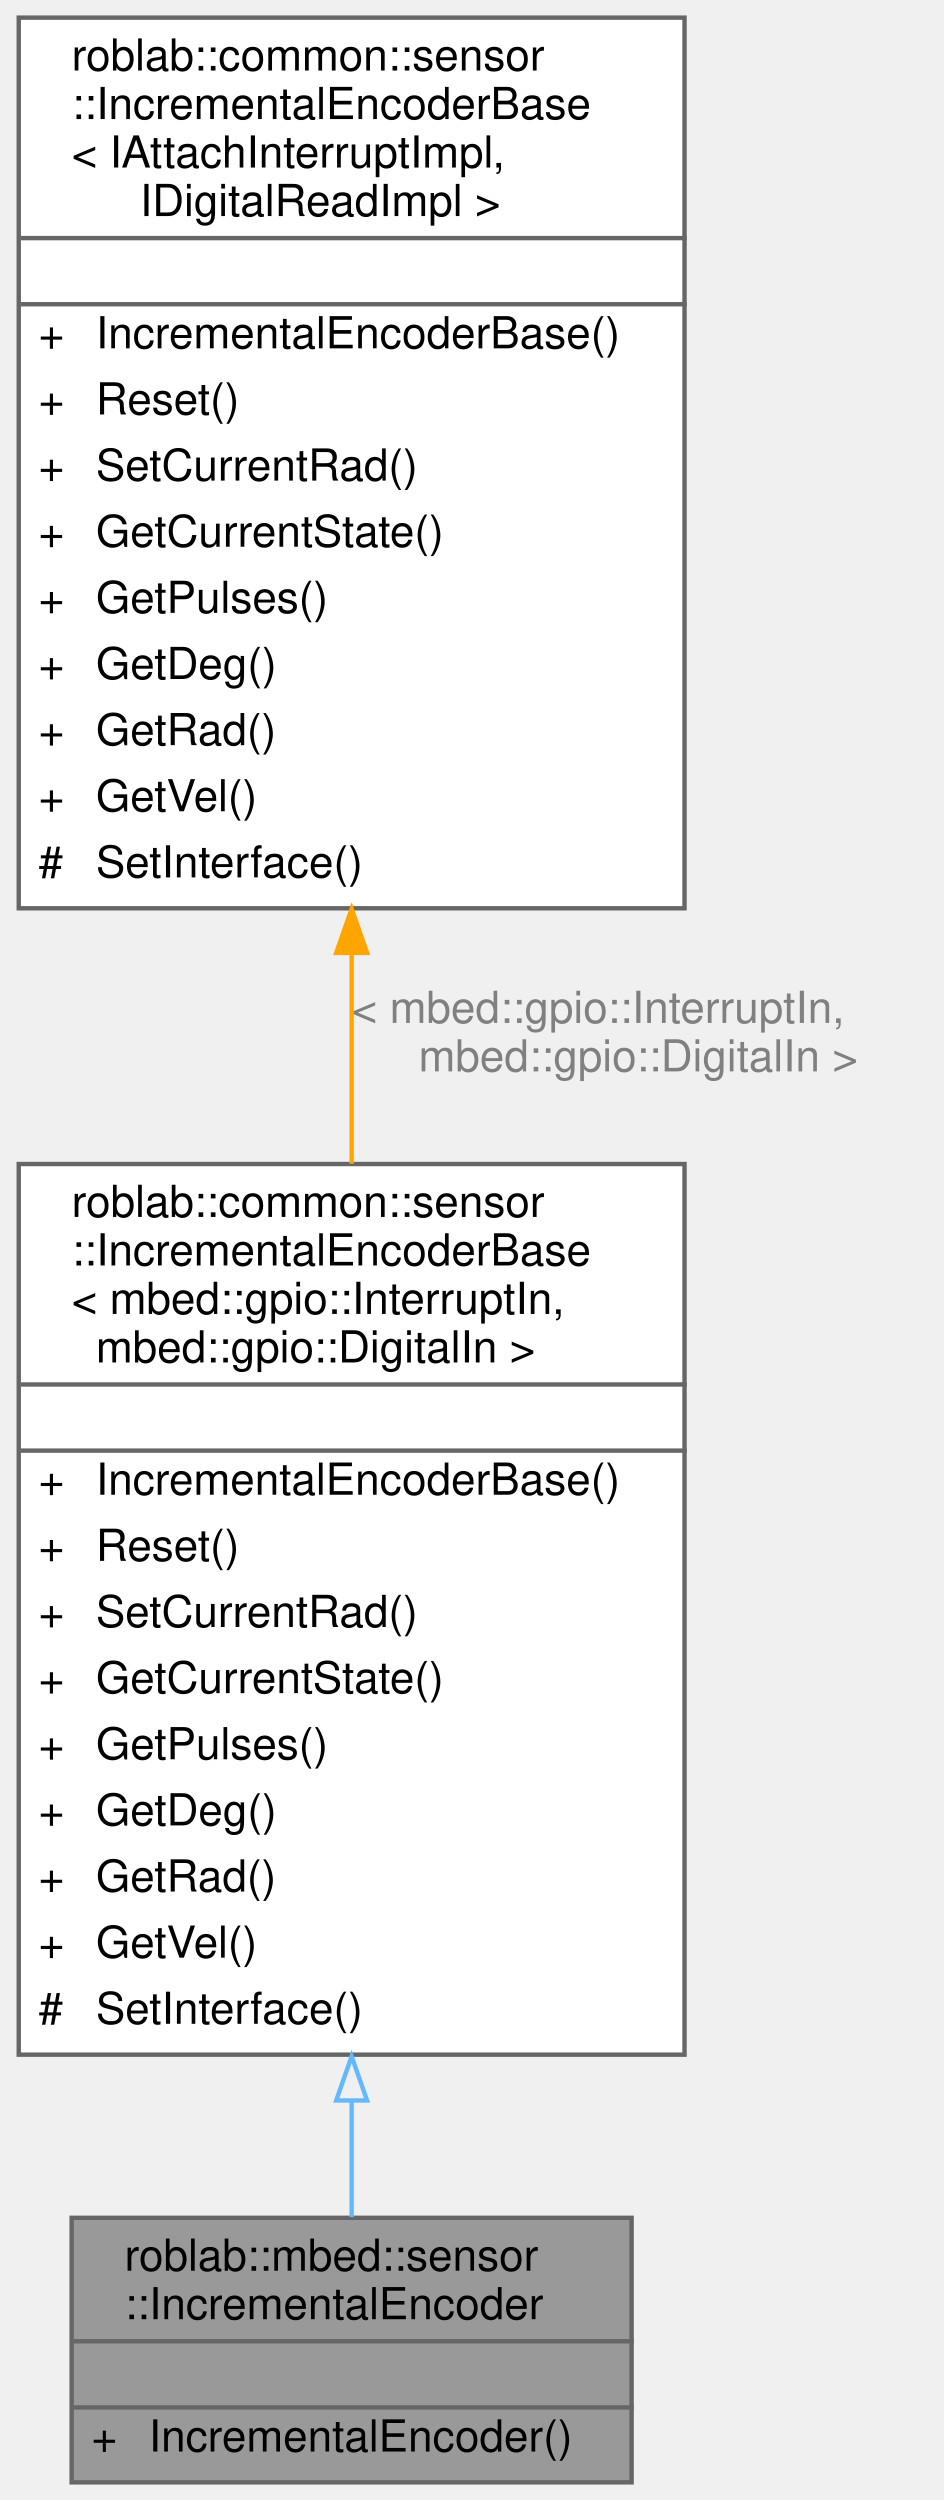
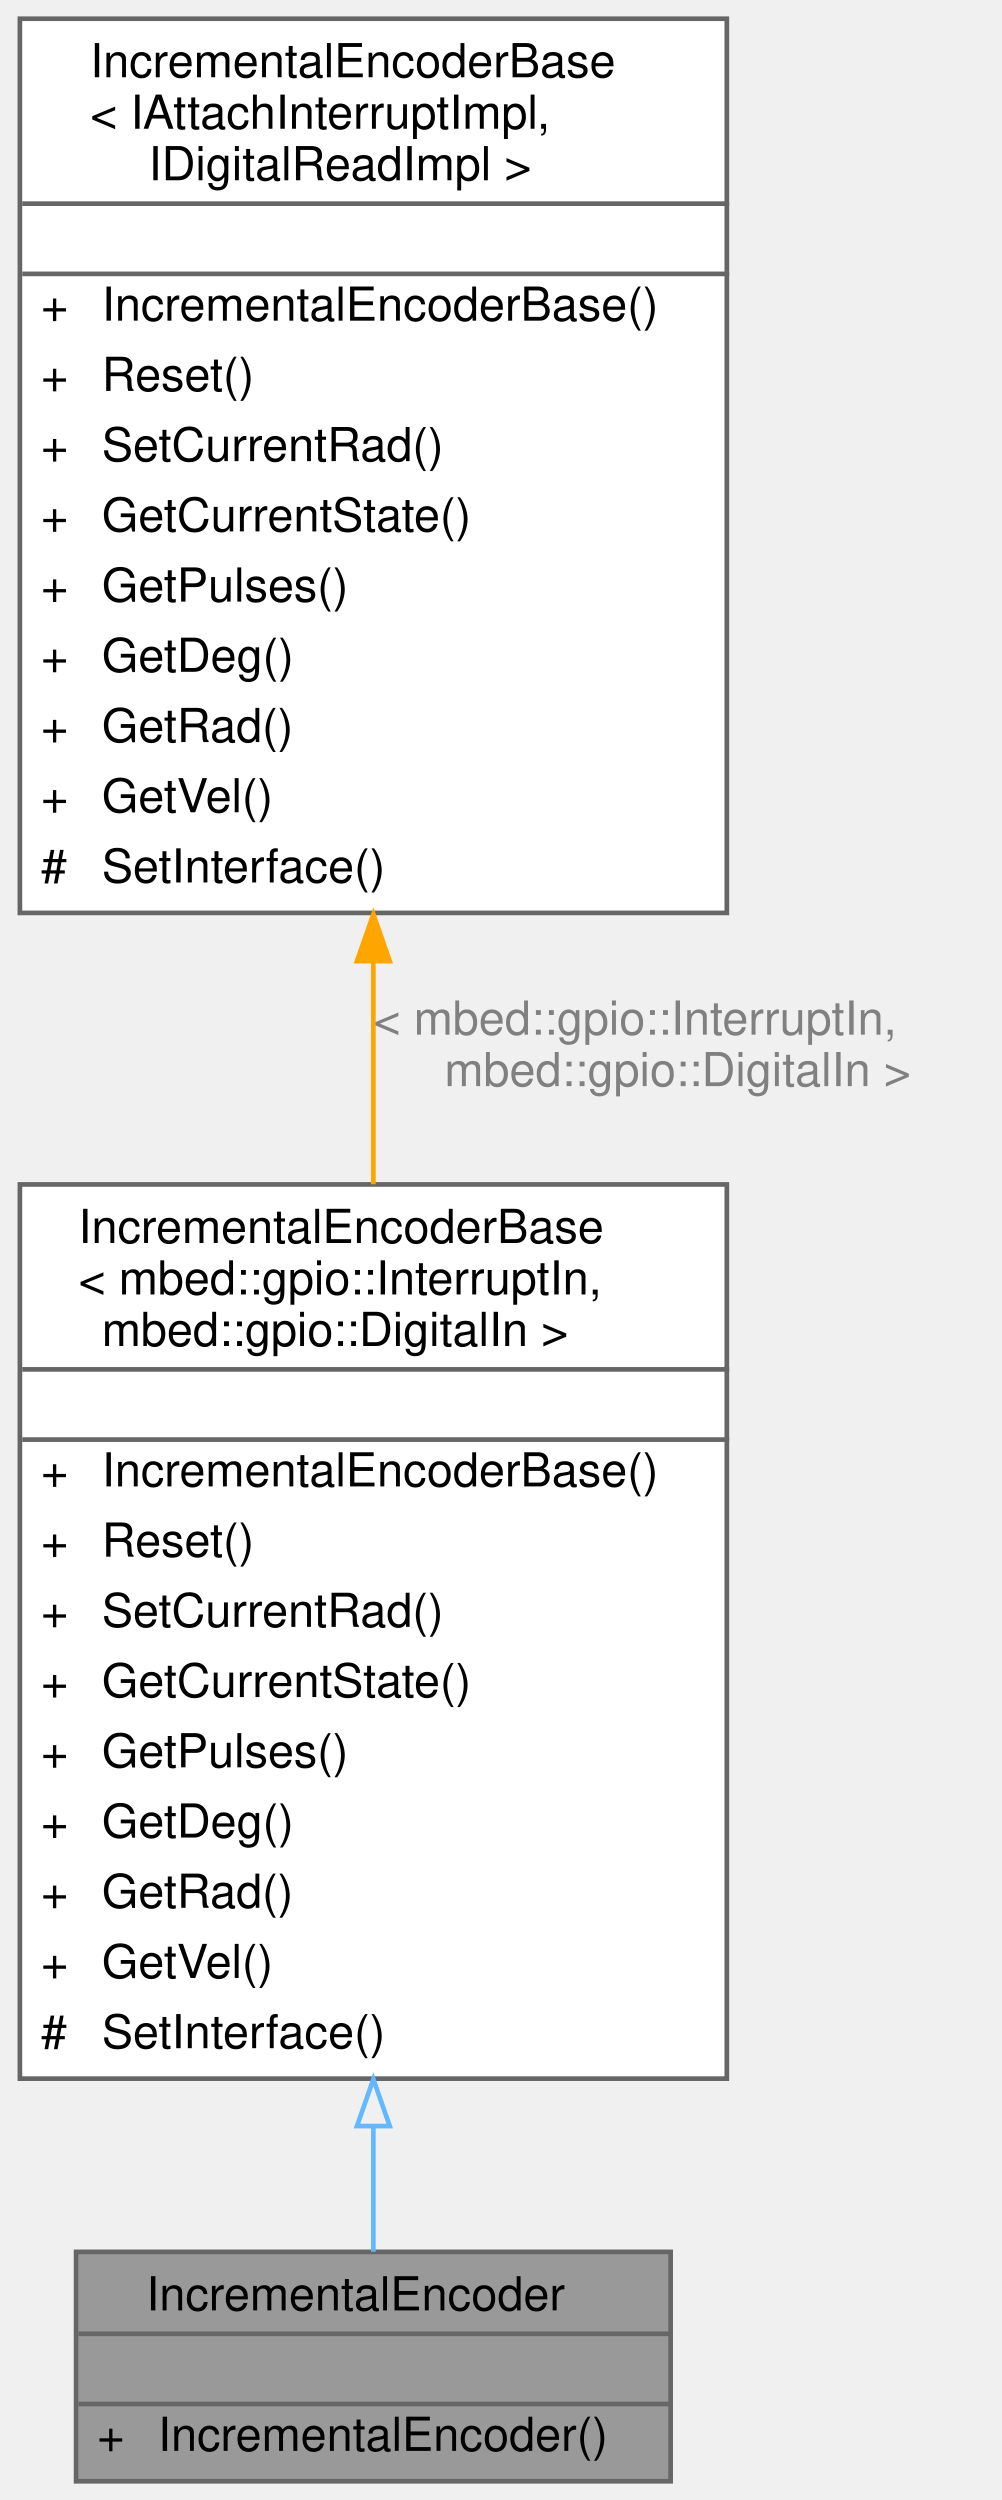
- <svg xmlns="http://www.w3.org/2000/svg" xmlns:xlink="http://www.w3.org/1999/xlink" width="214pt" height="567pt" viewBox="0.00 0.00 213.50 567.00">
-   <g id="graph0" class="graph" transform="scale(1 1) rotate(0) translate(4 563)">
+ <svg xmlns="http://www.w3.org/2000/svg" xmlns:xlink="http://www.w3.org/1999/xlink" width="214pt" height="534pt" viewBox="0.00 0.00 213.50 534.00">
+   <g id="graph0" class="graph" transform="scale(1 1) rotate(0) translate(4 530)">
    <g id="node1" class="node">
      <g id="a_node1">
        <a xlink:title="A相B相からなるインクリメンタルエンコーダのmbed実装">
-           <polygon fill="#999999" stroke="transparent" points="139,-60 12,-60 12,0 139,0 139,-60" />
-           <text text-anchor="start" x="24" y="-48" font-family="Helvetica,sans-Serif" font-size="10.00">roblab::mbed::sensor</text>
-           <text text-anchor="start" x="24" y="-37" font-family="Helvetica,sans-Serif" font-size="10.00">::IncrementalEncoder</text>
-           <text text-anchor="start" x="72.5" y="-22" font-family="Helvetica,sans-Serif" font-size="10.00"> </text>
-           <text text-anchor="start" x="16.5" y="-7" font-family="Helvetica,sans-Serif" font-size="10.00">+</text>
-           <text text-anchor="start" x="29.5" y="-7" font-family="Helvetica,sans-Serif" font-size="10.00">IncrementalEncoder()</text>
-           <polygon fill="#666666" stroke="#666666" points="12.5,-32 12.5,-32 139.5,-32 139.5,-32 12.5,-32" />
-           <polygon fill="#666666" stroke="#666666" points="12.5,-17 12.5,-17 139.5,-17 139.5,-17 12.5,-17" />
-           <polygon fill="none" stroke="#666666" points="12,0 12,-60 139,-60 139,0 12,0" />
+           <polygon fill="#999999" stroke="transparent" points="139,-49 12,-49 12,0 139,0 139,-49" />
+           <text text-anchor="start" x="27" y="-36.5" font-family="Helvetica,sans-Serif" font-size="10.00">IncrementalEncoder</text>
+           <text text-anchor="start" x="72.5" y="-21.5" font-family="Helvetica,sans-Serif" font-size="10.00"> </text>
+           <text text-anchor="start" x="16.5" y="-6.5" font-family="Helvetica,sans-Serif" font-size="10.00">+</text>
+           <text text-anchor="start" x="29.5" y="-6.5" font-family="Helvetica,sans-Serif" font-size="10.00">IncrementalEncoder()</text>
+           <polygon fill="#666666" stroke="#666666" points="12.5,-31.5 12.5,-31.5 139.5,-31.5 139.5,-31.5 12.5,-31.5" />
+           <polygon fill="#666666" stroke="#666666" points="12.5,-16.5 12.5,-16.5 139.5,-16.5 139.5,-16.5 12.5,-16.5" />
+           <polygon fill="none" stroke="#666666" points="12,0 12,-49 139,-49 139,0 12,0" />
        </a>
      </g>
    </g>
    <g id="node2" class="node">
      <g id="a_node2">
        <a xlink:href="classroblab_1_1common_1_1sensor_1_1_incremental_encoder_base.html" target="_top" xlink:title=" ">
-           <polygon fill="white" stroke="transparent" points="151,-299 0,-299 0,-97 151,-97 151,-299" />
-           <text text-anchor="start" x="12" y="-287" font-family="Helvetica,sans-Serif" font-size="10.00">roblab::common::sensor</text>
-           <text text-anchor="start" x="12" y="-276" font-family="Helvetica,sans-Serif" font-size="10.00">::IncrementalEncoderBase</text>
-           <text text-anchor="start" x="12" y="-265" font-family="Helvetica,sans-Serif" font-size="10.00">&lt; mbed::gpio::InterruptIn,</text>
-           <text text-anchor="start" x="17.5" y="-254" font-family="Helvetica,sans-Serif" font-size="10.00"> mbed::gpio::DigitalIn &gt;</text>
-           <text text-anchor="start" x="72.5" y="-239" font-family="Helvetica,sans-Serif" font-size="10.00"> </text>
-           <text text-anchor="start" x="4.5" y="-224" font-family="Helvetica,sans-Serif" font-size="10.00">+</text>
-           <text text-anchor="start" x="17.5" y="-224" font-family="Helvetica,sans-Serif" font-size="10.00">IncrementalEncoderBase()</text>
-           <text text-anchor="start" x="4.5" y="-209" font-family="Helvetica,sans-Serif" font-size="10.00">+</text>
-           <text text-anchor="start" x="17.5" y="-209" font-family="Helvetica,sans-Serif" font-size="10.00">Reset()</text>
-           <text text-anchor="start" x="4.5" y="-194" font-family="Helvetica,sans-Serif" font-size="10.00">+</text>
-           <text text-anchor="start" x="17.5" y="-194" font-family="Helvetica,sans-Serif" font-size="10.00">SetCurrentRad()</text>
-           <text text-anchor="start" x="4.5" y="-179" font-family="Helvetica,sans-Serif" font-size="10.00">+</text>
-           <text text-anchor="start" x="17.5" y="-179" font-family="Helvetica,sans-Serif" font-size="10.00">GetCurrentState()</text>
-           <text text-anchor="start" x="4.5" y="-164" font-family="Helvetica,sans-Serif" font-size="10.00">+</text>
-           <text text-anchor="start" x="17.5" y="-164" font-family="Helvetica,sans-Serif" font-size="10.00">GetPulses()</text>
-           <text text-anchor="start" x="4.5" y="-149" font-family="Helvetica,sans-Serif" font-size="10.00">+</text>
-           <text text-anchor="start" x="17.5" y="-149" font-family="Helvetica,sans-Serif" font-size="10.00">GetDeg()</text>
-           <text text-anchor="start" x="4.5" y="-134" font-family="Helvetica,sans-Serif" font-size="10.00">+</text>
-           <text text-anchor="start" x="17.5" y="-134" font-family="Helvetica,sans-Serif" font-size="10.00">GetRad()</text>
-           <text text-anchor="start" x="4.5" y="-119" font-family="Helvetica,sans-Serif" font-size="10.00">+</text>
-           <text text-anchor="start" x="17.5" y="-119" font-family="Helvetica,sans-Serif" font-size="10.00">GetVel()</text>
-           <text text-anchor="start" x="4.5" y="-104" font-family="Helvetica,sans-Serif" font-size="10.00">#</text>
-           <text text-anchor="start" x="17.5" y="-104" font-family="Helvetica,sans-Serif" font-size="10.00">SetInterface()</text>
-           <polygon fill="#666666" stroke="#666666" points="0.5,-249 0.5,-249 151.5,-249 151.5,-249 0.5,-249" />
-           <polygon fill="#666666" stroke="#666666" points="0.5,-234 0.5,-234 151.5,-234 151.5,-234 0.5,-234" />
-           <polygon fill="none" stroke="#666666" points="0,-97 0,-299 151,-299 151,-97 0,-97" />
+           <polygon fill="white" stroke="transparent" points="151,-277 0,-277 0,-86 151,-86 151,-277" />
+           <text text-anchor="start" x="12.5" y="-264.5" font-family="Helvetica,sans-Serif" font-size="10.00">IncrementalEncoderBase</text>
+           <text text-anchor="start" x="12.5" y="-253.5" font-family="Helvetica,sans-Serif" font-size="10.00">&lt; mbed::gpio::InterruptIn,</text>
+           <text text-anchor="start" x="17.5" y="-242.5" font-family="Helvetica,sans-Serif" font-size="10.00"> mbed::gpio::DigitalIn &gt;</text>
+           <text text-anchor="start" x="72.5" y="-227.5" font-family="Helvetica,sans-Serif" font-size="10.00"> </text>
+           <text text-anchor="start" x="4.5" y="-212.5" font-family="Helvetica,sans-Serif" font-size="10.00">+</text>
+           <text text-anchor="start" x="17.5" y="-212.5" font-family="Helvetica,sans-Serif" font-size="10.00">IncrementalEncoderBase()</text>
+           <text text-anchor="start" x="4.5" y="-197.5" font-family="Helvetica,sans-Serif" font-size="10.00">+</text>
+           <text text-anchor="start" x="17.5" y="-197.5" font-family="Helvetica,sans-Serif" font-size="10.00">Reset()</text>
+           <text text-anchor="start" x="4.5" y="-182.5" font-family="Helvetica,sans-Serif" font-size="10.00">+</text>
+           <text text-anchor="start" x="17.5" y="-182.5" font-family="Helvetica,sans-Serif" font-size="10.00">SetCurrentRad()</text>
+           <text text-anchor="start" x="4.5" y="-167.5" font-family="Helvetica,sans-Serif" font-size="10.00">+</text>
+           <text text-anchor="start" x="17.5" y="-167.5" font-family="Helvetica,sans-Serif" font-size="10.00">GetCurrentState()</text>
+           <text text-anchor="start" x="4.5" y="-152.5" font-family="Helvetica,sans-Serif" font-size="10.00">+</text>
+           <text text-anchor="start" x="17.5" y="-152.5" font-family="Helvetica,sans-Serif" font-size="10.00">GetPulses()</text>
+           <text text-anchor="start" x="4.5" y="-137.5" font-family="Helvetica,sans-Serif" font-size="10.00">+</text>
+           <text text-anchor="start" x="17.5" y="-137.5" font-family="Helvetica,sans-Serif" font-size="10.00">GetDeg()</text>
+           <text text-anchor="start" x="4.5" y="-122.5" font-family="Helvetica,sans-Serif" font-size="10.00">+</text>
+           <text text-anchor="start" x="17.5" y="-122.5" font-family="Helvetica,sans-Serif" font-size="10.00">GetRad()</text>
+           <text text-anchor="start" x="4.5" y="-107.5" font-family="Helvetica,sans-Serif" font-size="10.00">+</text>
+           <text text-anchor="start" x="17.5" y="-107.5" font-family="Helvetica,sans-Serif" font-size="10.00">GetVel()</text>
+           <text text-anchor="start" x="4.5" y="-92.5" font-family="Helvetica,sans-Serif" font-size="10.00">#</text>
+           <text text-anchor="start" x="17.5" y="-92.5" font-family="Helvetica,sans-Serif" font-size="10.00">SetInterface()</text>
+           <polygon fill="#666666" stroke="#666666" points="0.5,-237.5 0.5,-237.5 151.5,-237.5 151.5,-237.5 0.5,-237.5" />
+           <polygon fill="#666666" stroke="#666666" points="0.5,-222.5 0.5,-222.5 151.5,-222.5 151.5,-222.5 0.5,-222.5" />
+           <polygon fill="none" stroke="#666666" points="0,-86 0,-277 151,-277 151,-86 0,-86" />
        </a>
      </g>
    </g>
    <g id="edge1" class="edge">
-       <path fill="none" stroke="#63b8ff" d="M75.5,-86.51C75.5,-76.99 75.5,-68.01 75.5,-60.16" />
-       <polygon fill="none" stroke="#63b8ff" points="72,-86.61 75.5,-96.61 79,-86.61 72,-86.61" />
+       <path fill="none" stroke="#63b8ff" d="M75.5,-75.83C75.5,-65.98 75.5,-56.8 75.5,-49.05" />
+       <polygon fill="none" stroke="#63b8ff" points="72,-75.87 75.5,-85.87 79,-75.87 72,-75.87" />
    </g>
    <g id="node3" class="node">
      <g id="a_node3">
        <a xlink:href="classroblab_1_1common_1_1sensor_1_1_incremental_encoder_base.html" target="_top" xlink:title="A相B相からなるインクリメンタルエンコーダの共通実装">
-           <polygon fill="white" stroke="transparent" points="151,-559 0,-559 0,-357 151,-357 151,-559" />
-           <text text-anchor="start" x="12" y="-547" font-family="Helvetica,sans-Serif" font-size="10.00">roblab::common::sensor</text>
-           <text text-anchor="start" x="12" y="-536" font-family="Helvetica,sans-Serif" font-size="10.00">::IncrementalEncoderBase</text>
-           <text text-anchor="start" x="12" y="-525" font-family="Helvetica,sans-Serif" font-size="10.00">&lt; IAttachInterruptImpl,</text>
-           <text text-anchor="start" x="27.5" y="-514" font-family="Helvetica,sans-Serif" font-size="10.00"> IDigitalReadImpl &gt;</text>
-           <text text-anchor="start" x="72.5" y="-499" font-family="Helvetica,sans-Serif" font-size="10.00"> </text>
-           <text text-anchor="start" x="4.5" y="-484" font-family="Helvetica,sans-Serif" font-size="10.00">+</text>
-           <text text-anchor="start" x="17.5" y="-484" font-family="Helvetica,sans-Serif" font-size="10.00">IncrementalEncoderBase()</text>
-           <text text-anchor="start" x="4.5" y="-469" font-family="Helvetica,sans-Serif" font-size="10.00">+</text>
-           <text text-anchor="start" x="17.5" y="-469" font-family="Helvetica,sans-Serif" font-size="10.00">Reset()</text>
-           <text text-anchor="start" x="4.5" y="-454" font-family="Helvetica,sans-Serif" font-size="10.00">+</text>
-           <text text-anchor="start" x="17.5" y="-454" font-family="Helvetica,sans-Serif" font-size="10.00">SetCurrentRad()</text>
-           <text text-anchor="start" x="4.5" y="-439" font-family="Helvetica,sans-Serif" font-size="10.00">+</text>
-           <text text-anchor="start" x="17.5" y="-439" font-family="Helvetica,sans-Serif" font-size="10.00">GetCurrentState()</text>
-           <text text-anchor="start" x="4.5" y="-424" font-family="Helvetica,sans-Serif" font-size="10.00">+</text>
-           <text text-anchor="start" x="17.5" y="-424" font-family="Helvetica,sans-Serif" font-size="10.00">GetPulses()</text>
-           <text text-anchor="start" x="4.5" y="-409" font-family="Helvetica,sans-Serif" font-size="10.00">+</text>
-           <text text-anchor="start" x="17.5" y="-409" font-family="Helvetica,sans-Serif" font-size="10.00">GetDeg()</text>
-           <text text-anchor="start" x="4.5" y="-394" font-family="Helvetica,sans-Serif" font-size="10.00">+</text>
-           <text text-anchor="start" x="17.5" y="-394" font-family="Helvetica,sans-Serif" font-size="10.00">GetRad()</text>
-           <text text-anchor="start" x="4.5" y="-379" font-family="Helvetica,sans-Serif" font-size="10.00">+</text>
-           <text text-anchor="start" x="17.5" y="-379" font-family="Helvetica,sans-Serif" font-size="10.00">GetVel()</text>
-           <text text-anchor="start" x="4.5" y="-364" font-family="Helvetica,sans-Serif" font-size="10.00">#</text>
-           <text text-anchor="start" x="17.5" y="-364" font-family="Helvetica,sans-Serif" font-size="10.00">SetInterface()</text>
-           <polygon fill="#666666" stroke="#666666" points="0.5,-509 0.5,-509 151.5,-509 151.5,-509 0.5,-509" />
-           <polygon fill="#666666" stroke="#666666" points="0.5,-494 0.5,-494 151.5,-494 151.5,-494 0.5,-494" />
-           <polygon fill="none" stroke="#666666" points="0,-357 0,-559 151,-559 151,-357 0,-357" />
+           <polygon fill="white" stroke="transparent" points="151,-526 0,-526 0,-335 151,-335 151,-526" />
+           <text text-anchor="start" x="15" y="-513.5" font-family="Helvetica,sans-Serif" font-size="10.00">IncrementalEncoderBase</text>
+           <text text-anchor="start" x="15" y="-502.5" font-family="Helvetica,sans-Serif" font-size="10.00">&lt; IAttachInterruptImpl,</text>
+           <text text-anchor="start" x="27.5" y="-491.5" font-family="Helvetica,sans-Serif" font-size="10.00"> IDigitalReadImpl &gt;</text>
+           <text text-anchor="start" x="72.5" y="-476.5" font-family="Helvetica,sans-Serif" font-size="10.00"> </text>
+           <text text-anchor="start" x="4.5" y="-461.5" font-family="Helvetica,sans-Serif" font-size="10.00">+</text>
+           <text text-anchor="start" x="17.5" y="-461.5" font-family="Helvetica,sans-Serif" font-size="10.00">IncrementalEncoderBase()</text>
+           <text text-anchor="start" x="4.5" y="-446.5" font-family="Helvetica,sans-Serif" font-size="10.00">+</text>
+           <text text-anchor="start" x="17.5" y="-446.5" font-family="Helvetica,sans-Serif" font-size="10.00">Reset()</text>
+           <text text-anchor="start" x="4.5" y="-431.5" font-family="Helvetica,sans-Serif" font-size="10.00">+</text>
+           <text text-anchor="start" x="17.5" y="-431.5" font-family="Helvetica,sans-Serif" font-size="10.00">SetCurrentRad()</text>
+           <text text-anchor="start" x="4.5" y="-416.5" font-family="Helvetica,sans-Serif" font-size="10.00">+</text>
+           <text text-anchor="start" x="17.5" y="-416.5" font-family="Helvetica,sans-Serif" font-size="10.00">GetCurrentState()</text>
+           <text text-anchor="start" x="4.5" y="-401.5" font-family="Helvetica,sans-Serif" font-size="10.00">+</text>
+           <text text-anchor="start" x="17.5" y="-401.5" font-family="Helvetica,sans-Serif" font-size="10.00">GetPulses()</text>
+           <text text-anchor="start" x="4.5" y="-386.5" font-family="Helvetica,sans-Serif" font-size="10.00">+</text>
+           <text text-anchor="start" x="17.5" y="-386.5" font-family="Helvetica,sans-Serif" font-size="10.00">GetDeg()</text>
+           <text text-anchor="start" x="4.5" y="-371.5" font-family="Helvetica,sans-Serif" font-size="10.00">+</text>
+           <text text-anchor="start" x="17.5" y="-371.5" font-family="Helvetica,sans-Serif" font-size="10.00">GetRad()</text>
+           <text text-anchor="start" x="4.5" y="-356.5" font-family="Helvetica,sans-Serif" font-size="10.00">+</text>
+           <text text-anchor="start" x="17.5" y="-356.5" font-family="Helvetica,sans-Serif" font-size="10.00">GetVel()</text>
+           <text text-anchor="start" x="4.5" y="-341.5" font-family="Helvetica,sans-Serif" font-size="10.00">#</text>
+           <text text-anchor="start" x="17.5" y="-341.5" font-family="Helvetica,sans-Serif" font-size="10.00">SetInterface()</text>
+           <polygon fill="#666666" stroke="#666666" points="0.5,-486.5 0.5,-486.5 151.5,-486.5 151.5,-486.5 0.5,-486.5" />
+           <polygon fill="#666666" stroke="#666666" points="0.5,-471.5 0.5,-471.5 151.5,-471.5 151.5,-471.5 0.5,-471.5" />
+           <polygon fill="none" stroke="#666666" points="0,-335 0,-526 151,-526 151,-335 0,-335" />
        </a>
      </g>
    </g>
    <g id="edge2" class="edge">
-       <path fill="none" stroke="orange" d="M75.5,-346.57C75.5,-330.79 75.5,-314.63 75.5,-299.06" />
-       <polygon fill="orange" stroke="orange" points="72,-346.88 75.5,-356.88 79,-346.88 72,-346.88" />
-       <text text-anchor="start" x="75.5" y="-331" font-family="Helvetica,sans-Serif" font-size="10.00" fill="grey"> &lt; mbed::gpio::InterruptIn,</text>
-       <text text-anchor="middle" x="140.5" y="-320" font-family="Helvetica,sans-Serif" font-size="10.00" fill="grey"> mbed::gpio::DigitalIn &gt;</text>
+       <path fill="none" stroke="orange" d="M75.5,-324.43C75.5,-308.69 75.5,-292.54 75.5,-277.04" />
+       <polygon fill="orange" stroke="orange" points="72,-324.71 75.5,-334.71 79,-324.71 72,-324.71" />
+       <text text-anchor="start" x="75.5" y="-309" font-family="Helvetica,sans-Serif" font-size="10.00" fill="grey"> &lt; mbed::gpio::InterruptIn,</text>
+       <text text-anchor="middle" x="140.5" y="-298" font-family="Helvetica,sans-Serif" font-size="10.00" fill="grey"> mbed::gpio::DigitalIn &gt;</text>
    </g>
  </g>
</svg>
